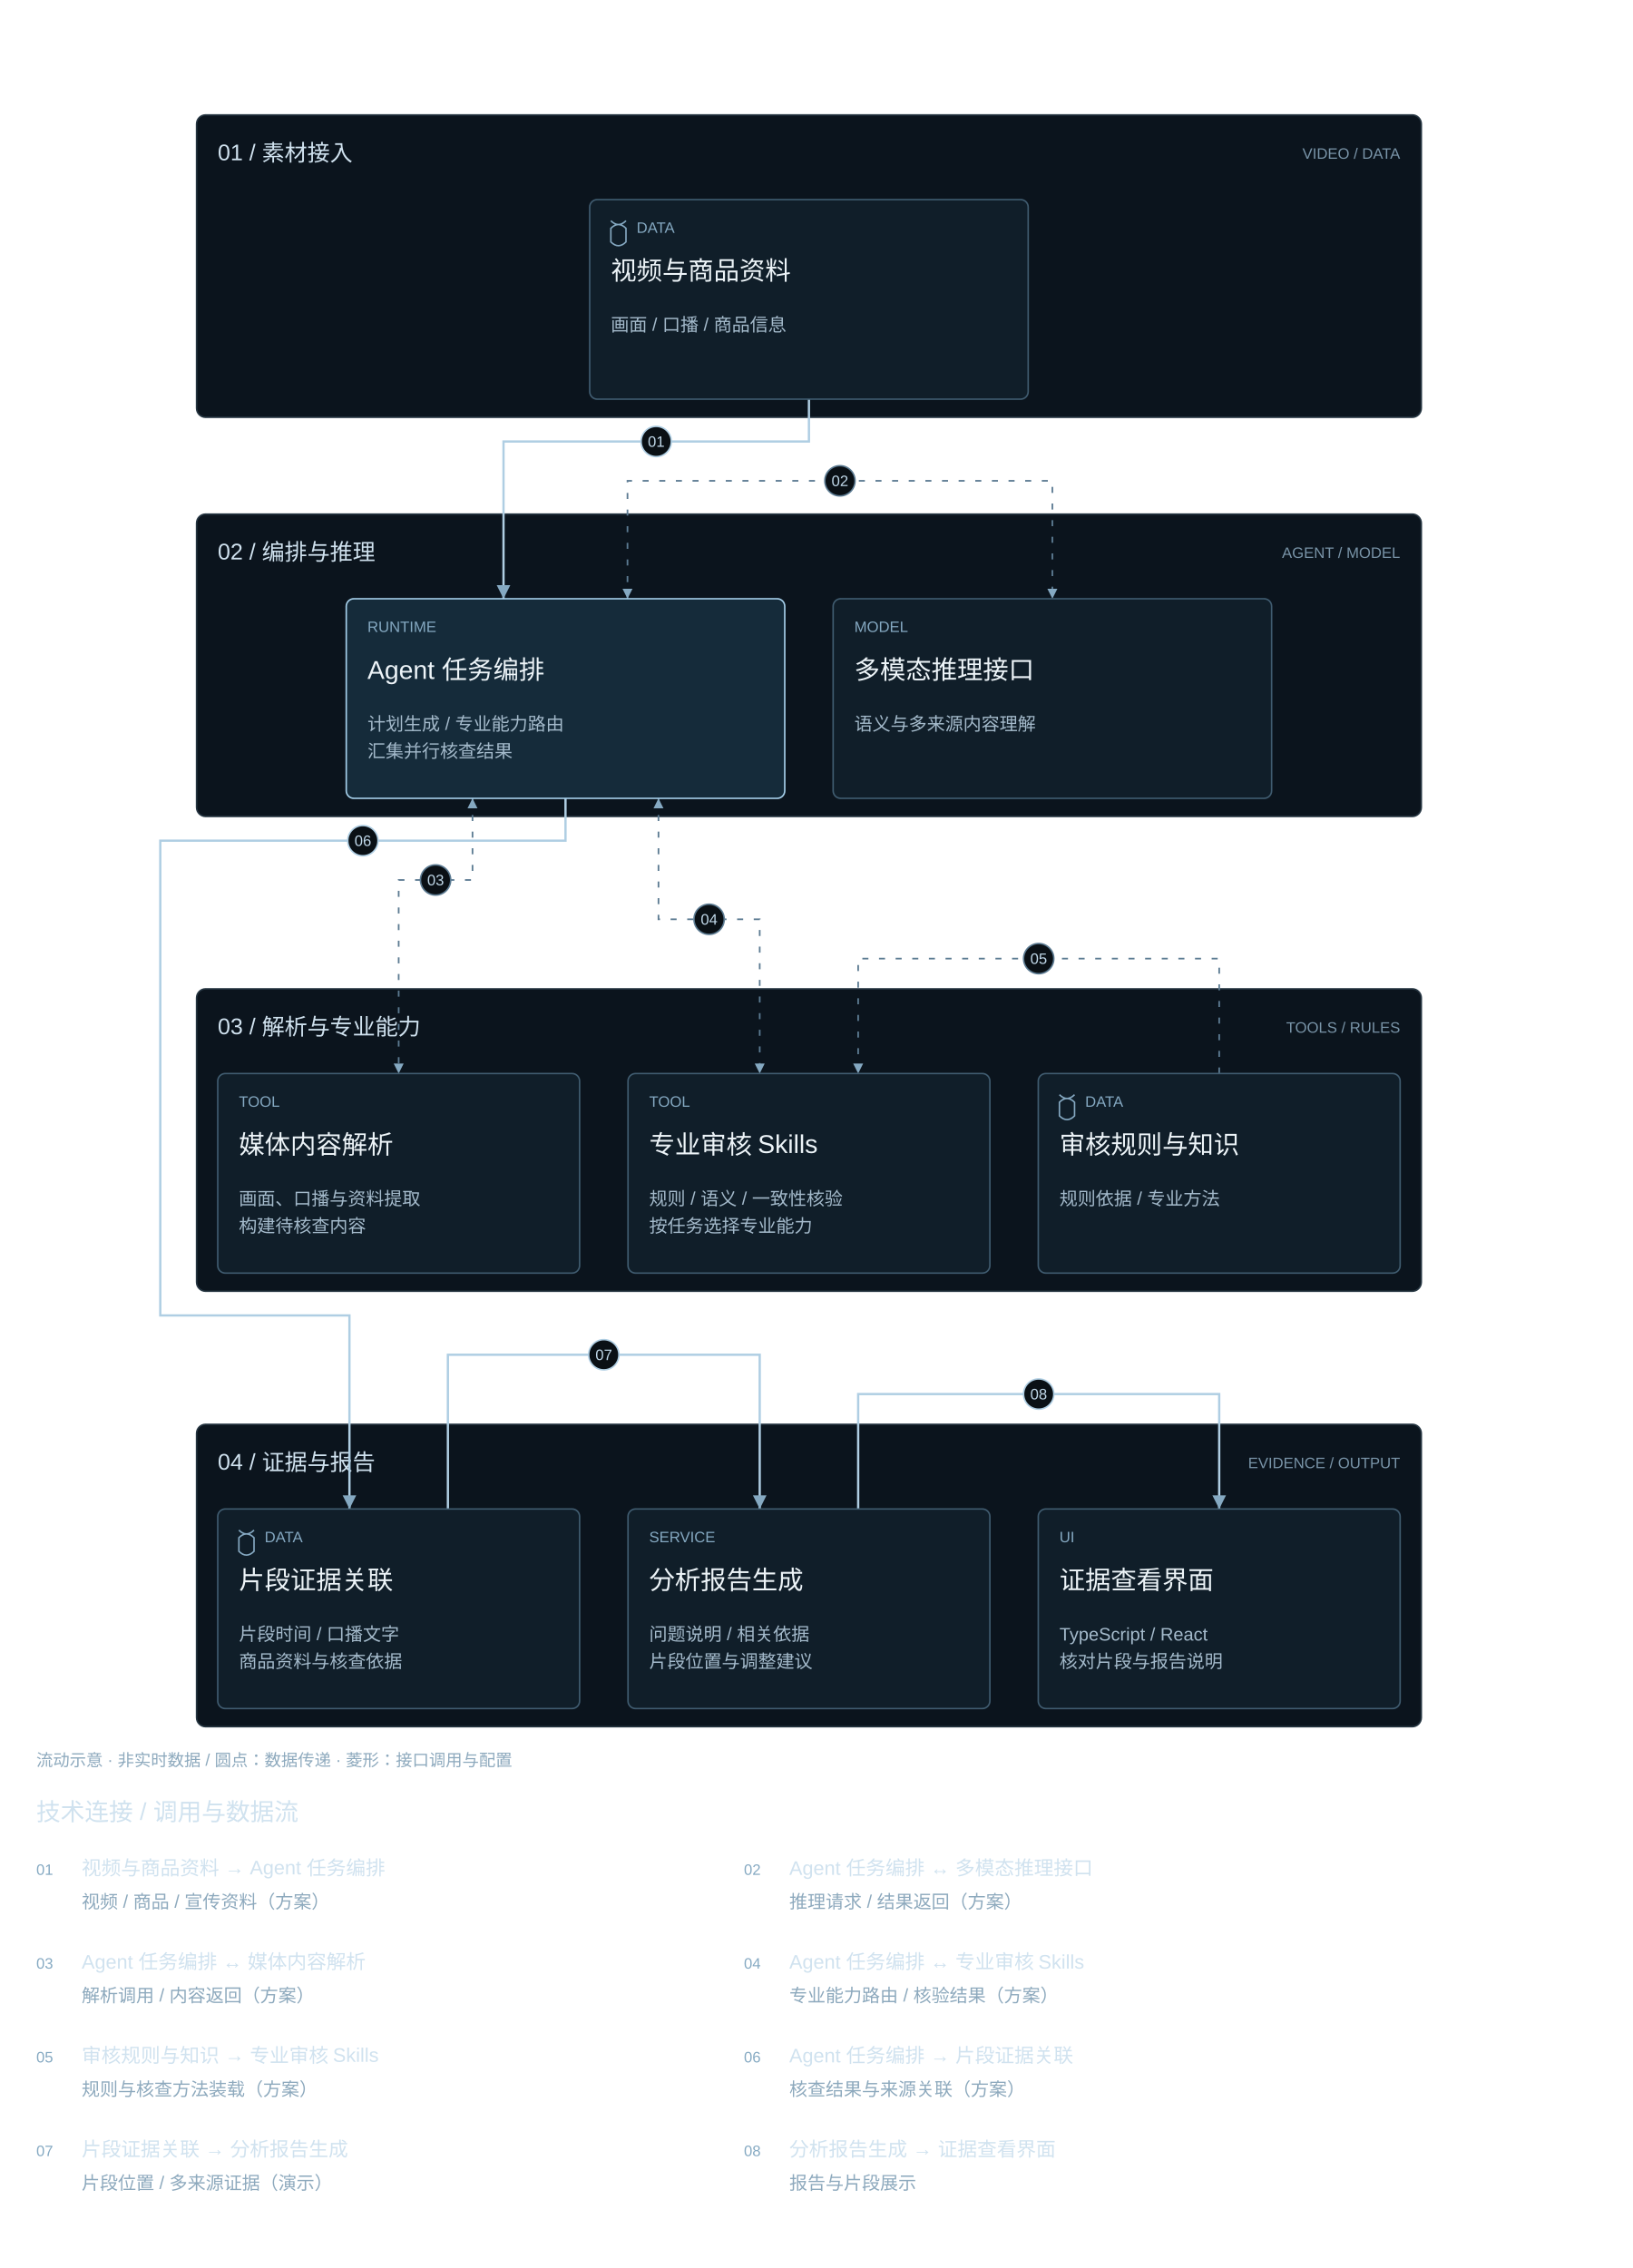
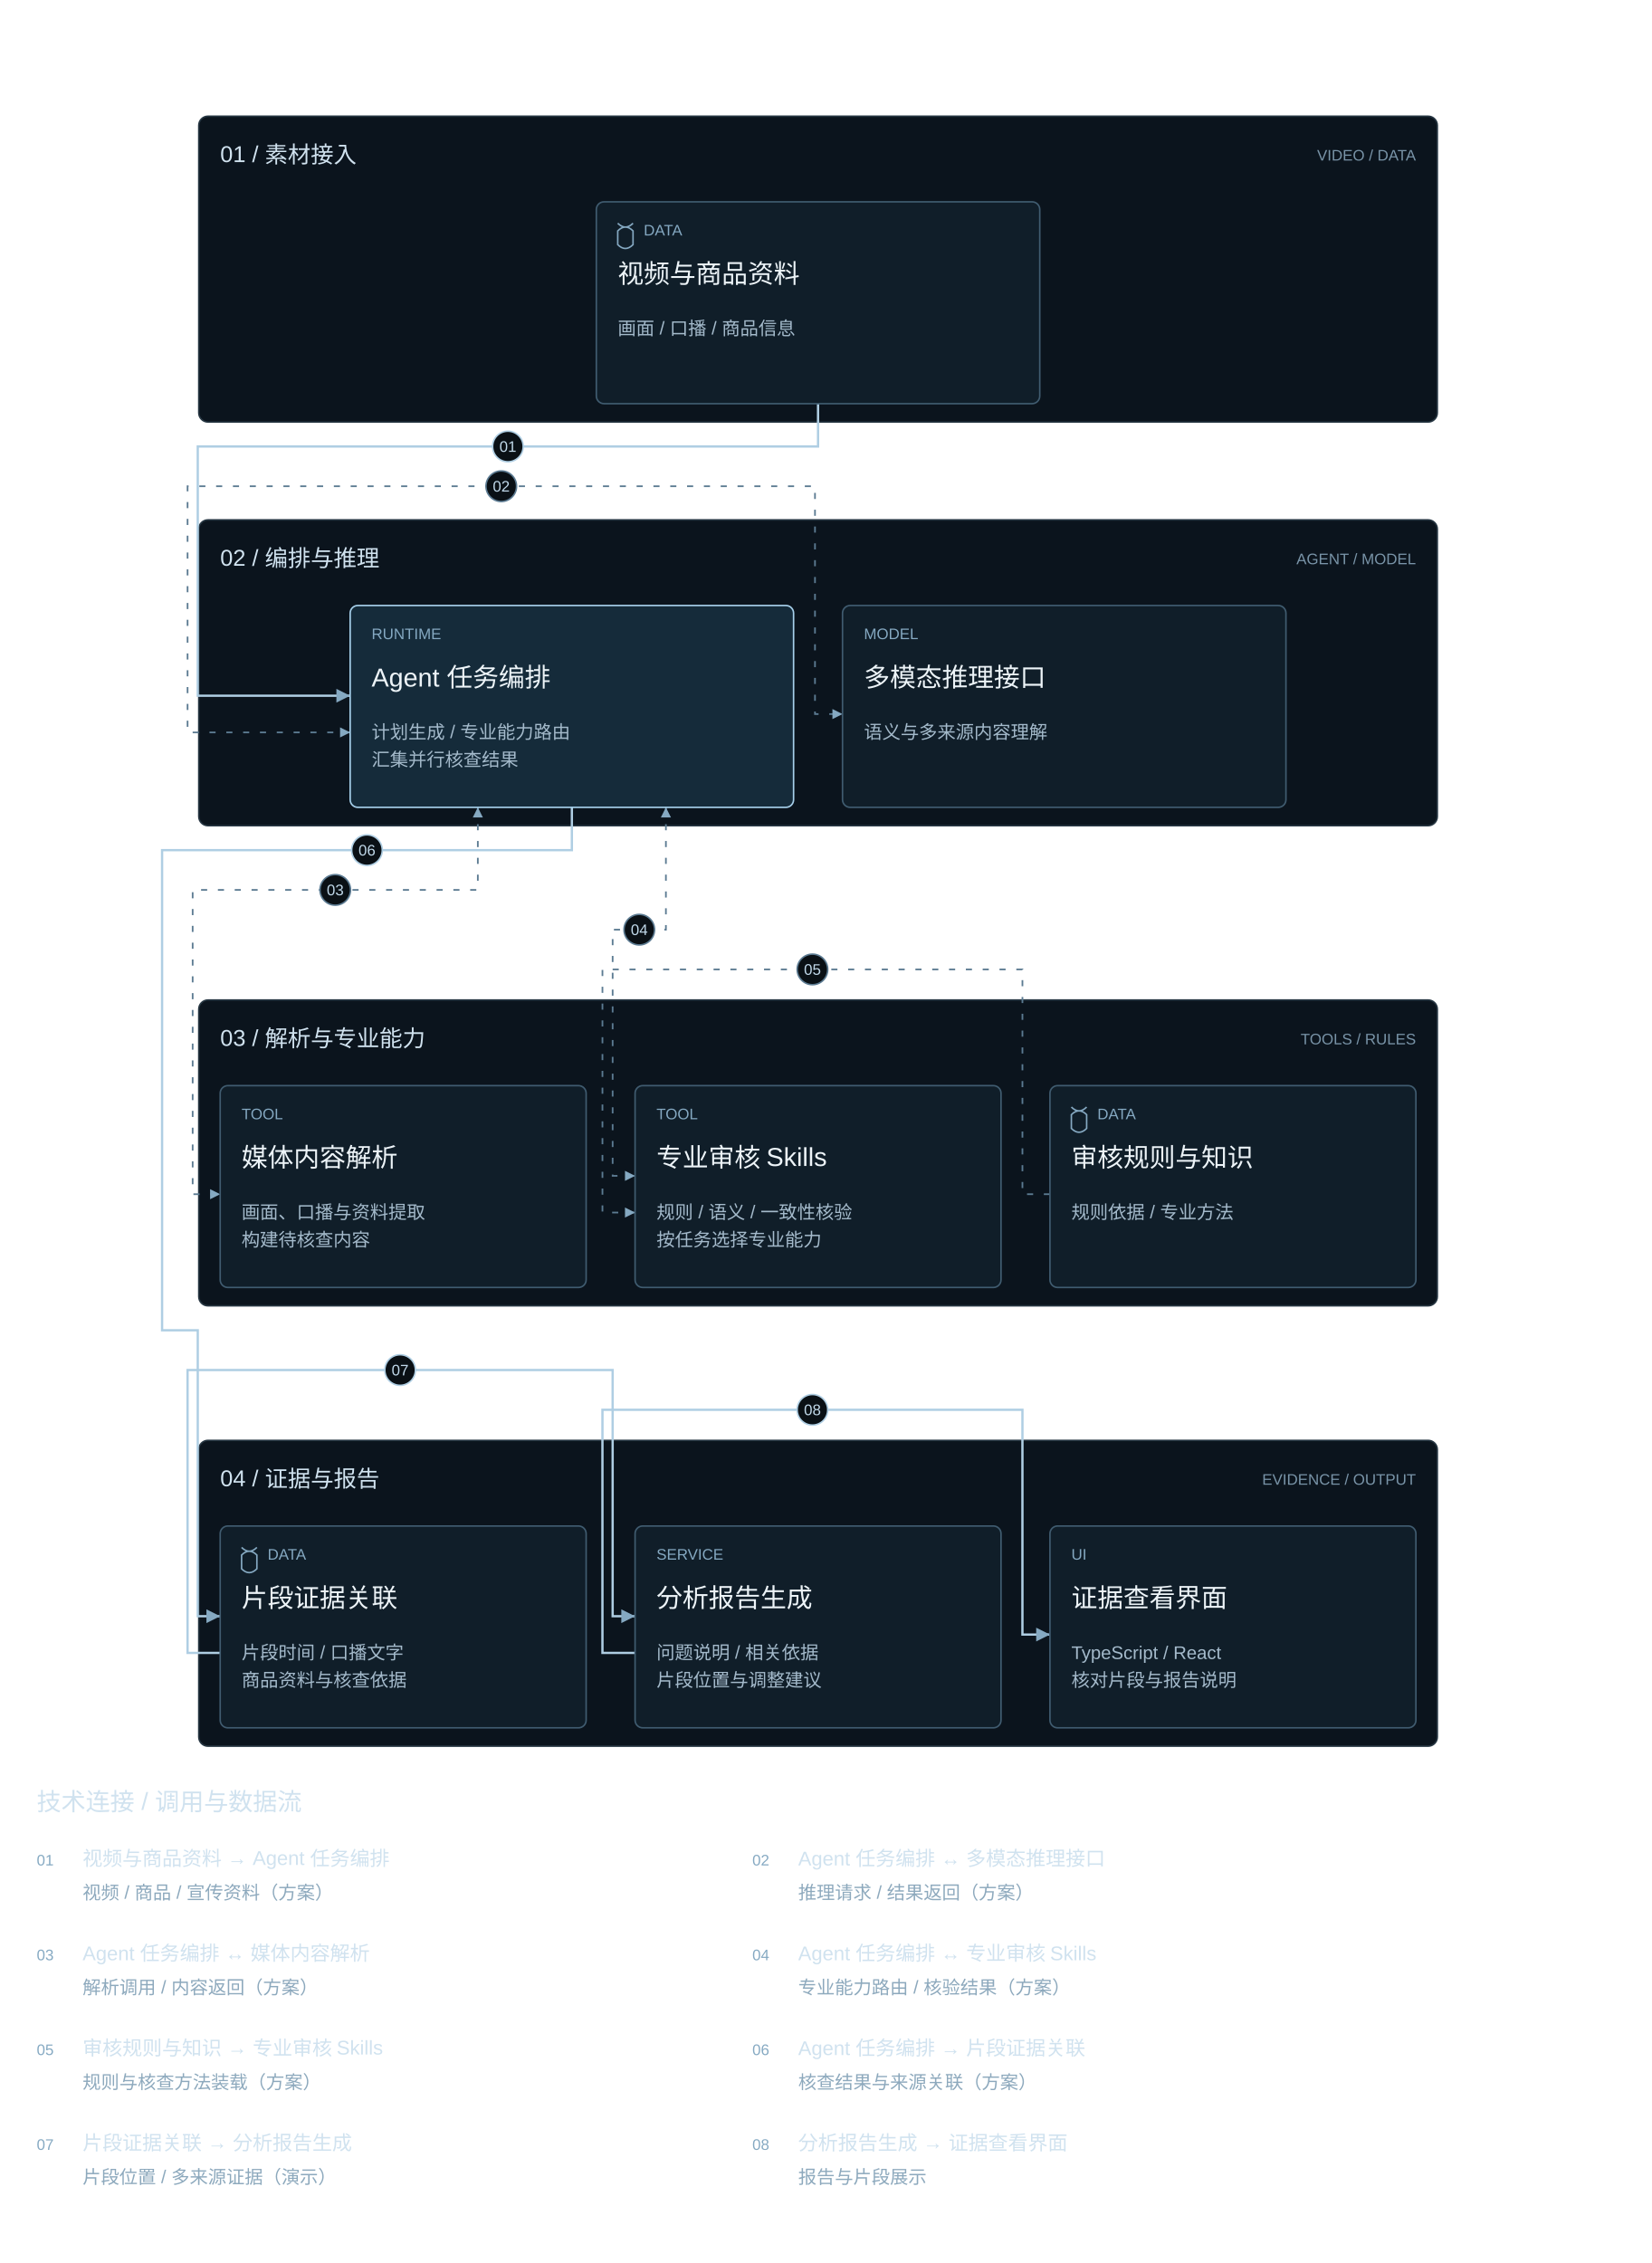
- <svg xmlns="http://www.w3.org/2000/svg" viewBox="0 0 1080 1500" role="img" aria-labelledby="title-video-compliance-review" aria-describedby="desc-video-compliance-review" style="font-family:Arial,'PingFang SC','Microsoft YaHei',sans-serif;background:#0a1015">
+ <svg xmlns="http://www.w3.org/2000/svg" width="1080" height="1480" viewBox="0 0 1080 1480" preserveAspectRatio="xMidYMin meet" role="img" aria-labelledby="title-video-compliance-review" aria-describedby="desc-video-compliance-review" style="font-family:Arial,'PingFang SC','Microsoft YaHei',sans-serif;background:#0a1015">
  <style>.architecture-packet{pointer-events:none}svg[data-motion="paused"] .architecture-packet{visibility:hidden}@media(prefers-reduced-motion:reduce){.architecture-packet{display:none}}</style>
  <defs>
    <marker id="arrow-video-compliance-review" viewBox="0 0 10 10" refX="10" refY="5" markerWidth="6" markerHeight="6" orient="auto-start-reverse">
      <path d="M0 0 L10 5 L0 10" fill="#85a9c2" />
    </marker>
  </defs>
  <g data-layer="input">
    <rect x="130" y="76" width="810" height="200" rx="6" fill="#0b141d" stroke="#253541" />
    <text x="144" y="106" fill="#d0e2ef" font-size="15" text-anchor="start">
      <tspan x="144" dy="0">01 / 素材接入</tspan>
    </text>
    <text x="926" y="105" fill="#7994a8" font-size="10" text-anchor="end">
      <tspan x="926" dy="0">VIDEO / DATA</tspan>
    </text>
  </g>
  <g data-layer="runtime">
    <rect x="130" y="340" width="810" height="200" rx="6" fill="#0b141d" stroke="#253541" />
    <text x="144" y="370" fill="#d0e2ef" font-size="15" text-anchor="start">
      <tspan x="144" dy="0">02 / 编排与推理</tspan>
    </text>
    <text x="926" y="369" fill="#7994a8" font-size="10" text-anchor="end">
      <tspan x="926" dy="0">AGENT / MODEL</tspan>
    </text>
  </g>
  <g data-layer="tools">
    <rect x="130" y="654" width="810" height="200" rx="6" fill="#0b141d" stroke="#253541" />
    <text x="144" y="684" fill="#d0e2ef" font-size="15" text-anchor="start">
      <tspan x="144" dy="0">03 / 解析与专业能力</tspan>
    </text>
    <text x="926" y="683" fill="#7994a8" font-size="10" text-anchor="end">
      <tspan x="926" dy="0">TOOLS / RULES</tspan>
    </text>
  </g>
  <g data-layer="output">
    <rect x="130" y="942" width="810" height="200" rx="6" fill="#0b141d" stroke="#253541" />
    <text x="144" y="972" fill="#d0e2ef" font-size="15" text-anchor="start">
      <tspan x="144" dy="0">04 / 证据与报告</tspan>
    </text>
    <text x="926" y="971" fill="#7994a8" font-size="10" text-anchor="end">
      <tspan x="926" dy="0">EVIDENCE / OUTPUT</tspan>
    </text>
  </g>
  <g data-edge="01" data-kind="flow">
-     <path class="architecture-route" d="M535 264 V292 H333 V396" fill="none" stroke="#afcee3" stroke-width="1.5" marker-end="url(#arrow-video-compliance-review)" />
-     <g class="architecture-packet packet-flow" data-direction="forward" data-distance="334" data-speed="100" aria-hidden="true" opacity="0">
+     <path class="architecture-route" d="M535 264 V292 H129.333 V455 H229" fill="none" stroke="#afcee3" stroke-width="1.5" marker-end="url(#arrow-video-compliance-review)" />
+     <g class="architecture-packet packet-flow" data-direction="forward" data-distance="696.3333333333333" data-speed="100" aria-hidden="true" opacity="0">
      <circle r="7" fill="#d3f1ff" opacity=".1" />
      <circle r="4.5" fill="#d3f1ff" opacity=".16" />
      <circle r="3" fill="#d3f1ff" />
-       <animateMotion path="M535 264 V292 H333 V396" keyPoints="0;1" keyTimes="0;1" calcMode="linear" dur="3.34s" begin="-0s" repeatCount="indefinite" />
-       <animate attributeName="opacity" values="0;1;1;0" keyTimes="0;.03;.97;1" calcMode="linear" dur="3.34s" begin="-0s" repeatCount="indefinite" />
-     </g>
-     <circle cx="434" cy="292" r="10" fill="#0a1015" stroke="#afcee3" />
-     <text x="434" y="295.5" fill="#c1d9ea" font-size="10" text-anchor="middle">
-       <tspan x="434" dy="0">01</tspan>
+       <animateMotion path="M535 264 V292 H129.333 V455 H229" keyPoints="0;1" keyTimes="0;1" calcMode="linear" dur="6.963s" begin="-0s" repeatCount="indefinite" />
+       <animate attributeName="opacity" values="0;1;1;0" keyTimes="0;.03;.97;1" calcMode="linear" dur="6.963s" begin="-0s" repeatCount="indefinite" />
+     </g>
+     <circle cx="332.167" cy="292" r="10" fill="#0a1015" stroke="#afcee3" />
+     <text x="332.167" y="295.5" fill="#c1d9ea" font-size="10" text-anchor="middle">
+       <tspan x="332.167" dy="0">01</tspan>
    </text>
  </g>
  <g data-edge="02" data-kind="call">
-     <path class="architecture-route" d="M415 396 V318 H696 V396" fill="none" stroke="#5c7b92" stroke-width="1.1" stroke-dasharray="4 7" marker-start="url(#arrow-video-compliance-review)" marker-end="url(#arrow-video-compliance-review)" />
-     <g class="architecture-packet packet-support" data-direction="forward" data-distance="437" data-speed="100" aria-hidden="true" opacity="0">
-       <circle r="7" fill="#efc896" opacity=".1" />
-       <circle r="4.5" fill="#efc896" opacity=".16" />
-       <path d="M0 -3.5 L3.5 0 L0 3.5 L-3.5 0 Z" fill="#efc896" />
-       <animateMotion path="M415 396 V318 H696 V396" keyPoints="0;1" keyTimes="0;1" calcMode="linear" dur="4.37s" begin="-1.669s" repeatCount="indefinite" />
-       <animate attributeName="opacity" values="0;.72;.72;0" keyTimes="0;.03;.97;1" calcMode="linear" dur="4.37s" begin="-1.669s" repeatCount="indefinite" />
-     </g>
-     <g class="architecture-packet packet-support" data-direction="reverse" data-distance="437" data-speed="100" aria-hidden="true" opacity="0">
-       <circle r="7" fill="#efc896" opacity=".1" />
-       <circle r="4.5" fill="#efc896" opacity=".16" />
-       <path d="M0 -3.5 L3.5 0 L0 3.5 L-3.5 0 Z" fill="#efc896" />
-       <animateMotion path="M415 396 V318 H696 V396" keyPoints="1;0" keyTimes="0;1" calcMode="linear" dur="4.37s" begin="-3.854s" repeatCount="indefinite" />
-       <animate attributeName="opacity" values="0;.72;.72;0" keyTimes="0;.03;.97;1" calcMode="linear" dur="4.37s" begin="-3.854s" repeatCount="indefinite" />
-     </g>
-     <circle cx="555.5" cy="318" r="10" fill="#0a1015" stroke="#5c7b92" />
-     <text x="555.5" y="321.5" fill="#c1d9ea" font-size="10" text-anchor="middle">
-       <tspan x="555.5" dy="0">02</tspan>
+     <path class="architecture-route" d="M229 479 H122.667 V318 H533 V467 H551" fill="none" stroke="#5c7b92" stroke-width="1.1" stroke-dasharray="4 7" marker-start="url(#arrow-video-compliance-review)" marker-end="url(#arrow-video-compliance-review)" />
+     <g class="architecture-packet packet-support" data-direction="forward" data-distance="844.6666666666666" data-speed="100" aria-hidden="true" opacity="0">
+       <circle r="7" fill="#efc896" opacity=".1" />
+       <circle r="4.5" fill="#efc896" opacity=".16" />
+       <path d="M0 -3.5 L3.5 0 L0 3.5 L-3.5 0 Z" fill="#efc896" />
+       <animateMotion path="M229 479 H122.667 V318 H533 V467 H551" keyPoints="0;1" keyTimes="0;1" calcMode="linear" dur="8.447s" begin="-3.226s" repeatCount="indefinite" />
+       <animate attributeName="opacity" values="0;.72;.72;0" keyTimes="0;.03;.97;1" calcMode="linear" dur="8.447s" begin="-3.226s" repeatCount="indefinite" />
+     </g>
+     <g class="architecture-packet packet-support" data-direction="reverse" data-distance="844.6666666666666" data-speed="100" aria-hidden="true" opacity="0">
+       <circle r="7" fill="#efc896" opacity=".1" />
+       <circle r="4.5" fill="#efc896" opacity=".16" />
+       <path d="M0 -3.5 L3.5 0 L0 3.5 L-3.5 0 Z" fill="#efc896" />
+       <animateMotion path="M229 479 H122.667 V318 H533 V467 H551" keyPoints="1;0" keyTimes="0;1" calcMode="linear" dur="8.447s" begin="-7.45s" repeatCount="indefinite" />
+       <animate attributeName="opacity" values="0;.72;.72;0" keyTimes="0;.03;.97;1" calcMode="linear" dur="8.447s" begin="-7.45s" repeatCount="indefinite" />
+     </g>
+     <circle cx="327.833" cy="318" r="10" fill="#0a1015" stroke="#5c7b92" />
+     <text x="327.833" y="321.5" fill="#c1d9ea" font-size="10" text-anchor="middle">
+       <tspan x="327.833" dy="0">02</tspan>
    </text>
  </g>
  <g data-edge="03" data-kind="call">
-     <path class="architecture-route" d="M312.5 528 V582 H263.667 V710" fill="none" stroke="#5c7b92" stroke-width="1.1" stroke-dasharray="4 7" marker-start="url(#arrow-video-compliance-review)" marker-end="url(#arrow-video-compliance-review)" />
-     <g class="architecture-packet packet-support" data-direction="forward" data-distance="230.83333333333331" data-speed="100" aria-hidden="true" opacity="0">
-       <circle r="7" fill="#efc896" opacity=".1" />
-       <circle r="4.5" fill="#efc896" opacity=".16" />
-       <path d="M0 -3.5 L3.5 0 L0 3.5 L-3.5 0 Z" fill="#efc896" />
-       <animateMotion path="M312.5 528 V582 H263.667 V710" keyPoints="0;1" keyTimes="0;1" calcMode="linear" dur="2.308s" begin="-1.763s" repeatCount="indefinite" />
-       <animate attributeName="opacity" values="0;.72;.72;0" keyTimes="0;.03;.97;1" calcMode="linear" dur="2.308s" begin="-1.763s" repeatCount="indefinite" />
-     </g>
-     <g class="architecture-packet packet-support" data-direction="reverse" data-distance="230.83333333333331" data-speed="100" aria-hidden="true" opacity="0">
-       <circle r="7" fill="#efc896" opacity=".1" />
-       <circle r="4.5" fill="#efc896" opacity=".16" />
-       <path d="M0 -3.5 L3.5 0 L0 3.5 L-3.5 0 Z" fill="#efc896" />
-       <animateMotion path="M312.5 528 V582 H263.667 V710" keyPoints="1;0" keyTimes="0;1" calcMode="linear" dur="2.308s" begin="-0.609s" repeatCount="indefinite" />
-       <animate attributeName="opacity" values="0;.72;.72;0" keyTimes="0;.03;.97;1" calcMode="linear" dur="2.308s" begin="-0.609s" repeatCount="indefinite" />
-     </g>
-     <circle cx="288.083" cy="582" r="10" fill="#0a1015" stroke="#5c7b92" />
-     <text x="288.083" y="585.5" fill="#c1d9ea" font-size="10" text-anchor="middle">
-       <tspan x="288.083" dy="0">03</tspan>
+     <path class="architecture-route" d="M312.5 528 V582 H126 V781 H144" fill="none" stroke="#5c7b92" stroke-width="1.1" stroke-dasharray="4 7" marker-start="url(#arrow-video-compliance-review)" marker-end="url(#arrow-video-compliance-review)" />
+     <g class="architecture-packet packet-support" data-direction="forward" data-distance="457.5" data-speed="100" aria-hidden="true" opacity="0">
+       <circle r="7" fill="#efc896" opacity=".1" />
+       <circle r="4.5" fill="#efc896" opacity=".16" />
+       <path d="M0 -3.5 L3.5 0 L0 3.5 L-3.5 0 Z" fill="#efc896" />
+       <animateMotion path="M312.5 528 V582 H126 V781 H144" keyPoints="0;1" keyTimes="0;1" calcMode="linear" dur="4.575s" begin="-3.495s" repeatCount="indefinite" />
+       <animate attributeName="opacity" values="0;.72;.72;0" keyTimes="0;.03;.97;1" calcMode="linear" dur="4.575s" begin="-3.495s" repeatCount="indefinite" />
+     </g>
+     <g class="architecture-packet packet-support" data-direction="reverse" data-distance="457.5" data-speed="100" aria-hidden="true" opacity="0">
+       <circle r="7" fill="#efc896" opacity=".1" />
+       <circle r="4.5" fill="#efc896" opacity=".16" />
+       <path d="M0 -3.5 L3.5 0 L0 3.5 L-3.5 0 Z" fill="#efc896" />
+       <animateMotion path="M312.5 528 V582 H126 V781 H144" keyPoints="1;0" keyTimes="0;1" calcMode="linear" dur="4.575s" begin="-1.207s" repeatCount="indefinite" />
+       <animate attributeName="opacity" values="0;.72;.72;0" keyTimes="0;.03;.97;1" calcMode="linear" dur="4.575s" begin="-1.207s" repeatCount="indefinite" />
+     </g>
+     <circle cx="219.25" cy="582" r="10" fill="#0a1015" stroke="#5c7b92" />
+     <text x="219.25" y="585.5" fill="#c1d9ea" font-size="10" text-anchor="middle">
+       <tspan x="219.25" dy="0">03</tspan>
    </text>
  </g>
  <g data-edge="04" data-kind="call">
-     <path class="architecture-route" d="M435.5 528 V608 H502.444 V710" fill="none" stroke="#5c7b92" stroke-width="1.1" stroke-dasharray="4 7" marker-start="url(#arrow-video-compliance-review)" marker-end="url(#arrow-video-compliance-review)" />
-     <g class="architecture-packet packet-support" data-direction="forward" data-distance="248.94444444444446" data-speed="100" aria-hidden="true" opacity="0">
-       <circle r="7" fill="#efc896" opacity=".1" />
-       <circle r="4.5" fill="#efc896" opacity=".16" />
-       <path d="M0 -3.5 L3.5 0 L0 3.5 L-3.5 0 Z" fill="#efc896" />
-       <animateMotion path="M435.5 528 V608 H502.444 V710" keyPoints="0;1" keyTimes="0;1" calcMode="linear" dur="2.489s" begin="-0.363s" repeatCount="indefinite" />
-       <animate attributeName="opacity" values="0;.72;.72;0" keyTimes="0;.03;.97;1" calcMode="linear" dur="2.489s" begin="-0.363s" repeatCount="indefinite" />
-     </g>
-     <g class="architecture-packet packet-support" data-direction="reverse" data-distance="248.94444444444446" data-speed="100" aria-hidden="true" opacity="0">
-       <circle r="7" fill="#efc896" opacity=".1" />
-       <circle r="4.5" fill="#efc896" opacity=".16" />
-       <path d="M0 -3.5 L3.5 0 L0 3.5 L-3.5 0 Z" fill="#efc896" />
-       <animateMotion path="M435.5 528 V608 H502.444 V710" keyPoints="1;0" keyTimes="0;1" calcMode="linear" dur="2.489s" begin="-1.608s" repeatCount="indefinite" />
-       <animate attributeName="opacity" values="0;.72;.72;0" keyTimes="0;.03;.97;1" calcMode="linear" dur="2.489s" begin="-1.608s" repeatCount="indefinite" />
-     </g>
-     <circle cx="468.972" cy="608" r="10" fill="#0a1015" stroke="#5c7b92" />
-     <text x="468.972" y="611.5" fill="#c1d9ea" font-size="10" text-anchor="middle">
-       <tspan x="468.972" dy="0">04</tspan>
+     <path class="architecture-route" d="M435.5 528 V608 H400.667 V769 H415.333" fill="none" stroke="#5c7b92" stroke-width="1.1" stroke-dasharray="4 7" marker-start="url(#arrow-video-compliance-review)" marker-end="url(#arrow-video-compliance-review)" />
+     <g class="architecture-packet packet-support" data-direction="forward" data-distance="290.5" data-speed="100" aria-hidden="true" opacity="0">
+       <circle r="7" fill="#efc896" opacity=".1" />
+       <circle r="4.5" fill="#efc896" opacity=".16" />
+       <path d="M0 -3.5 L3.5 0 L0 3.5 L-3.5 0 Z" fill="#efc896" />
+       <animateMotion path="M435.5 528 V608 H400.667 V769 H415.333" keyPoints="0;1" keyTimes="0;1" calcMode="linear" dur="2.905s" begin="-0.424s" repeatCount="indefinite" />
+       <animate attributeName="opacity" values="0;.72;.72;0" keyTimes="0;.03;.97;1" calcMode="linear" dur="2.905s" begin="-0.424s" repeatCount="indefinite" />
+     </g>
+     <g class="architecture-packet packet-support" data-direction="reverse" data-distance="290.5" data-speed="100" aria-hidden="true" opacity="0">
+       <circle r="7" fill="#efc896" opacity=".1" />
+       <circle r="4.5" fill="#efc896" opacity=".16" />
+       <path d="M0 -3.5 L3.5 0 L0 3.5 L-3.5 0 Z" fill="#efc896" />
+       <animateMotion path="M435.5 528 V608 H400.667 V769 H415.333" keyPoints="1;0" keyTimes="0;1" calcMode="linear" dur="2.905s" begin="-1.876s" repeatCount="indefinite" />
+       <animate attributeName="opacity" values="0;.72;.72;0" keyTimes="0;.03;.97;1" calcMode="linear" dur="2.905s" begin="-1.876s" repeatCount="indefinite" />
+     </g>
+     <circle cx="418.083" cy="608" r="10" fill="#0a1015" stroke="#5c7b92" />
+     <text x="418.083" y="611.5" fill="#c1d9ea" font-size="10" text-anchor="middle">
+       <tspan x="418.083" dy="0">04</tspan>
    </text>
  </g>
  <g data-edge="05" data-kind="config">
-     <path class="architecture-route" d="M806.333 710 V634 H567.556 V710" fill="none" stroke="#5c7b92" stroke-width="1.1" stroke-dasharray="4 7" marker-end="url(#arrow-video-compliance-review)" />
-     <g class="architecture-packet packet-support" data-direction="forward" data-distance="390.7777777777777" data-speed="100" aria-hidden="true" opacity="0">
-       <circle r="7" fill="#efc896" opacity=".1" />
-       <circle r="4.5" fill="#efc896" opacity=".16" />
-       <path d="M0 -3.5 L3.5 0 L0 3.5 L-3.5 0 Z" fill="#efc896" />
-       <animateMotion path="M806.333 710 V634 H567.556 V710" keyPoints="0;1" keyTimes="0;1" calcMode="linear" dur="3.908s" begin="-2.063s" repeatCount="indefinite" />
-       <animate attributeName="opacity" values="0;.72;.72;0" keyTimes="0;.03;.97;1" calcMode="linear" dur="3.908s" begin="-2.063s" repeatCount="indefinite" />
-     </g>
-     <circle cx="686.944" cy="634" r="10" fill="#0a1015" stroke="#5c7b92" />
-     <text x="686.944" y="637.5" fill="#c1d9ea" font-size="10" text-anchor="middle">
-       <tspan x="686.944" dy="0">05</tspan>
+     <path class="architecture-route" d="M686.667 781 H668.667 V634 H394 V793 H415.333" fill="none" stroke="#5c7b92" stroke-width="1.1" stroke-dasharray="4 7" marker-end="url(#arrow-video-compliance-review)" />
+     <g class="architecture-packet packet-support" data-direction="forward" data-distance="620" data-speed="100" aria-hidden="true" opacity="0">
+       <circle r="7" fill="#efc896" opacity=".1" />
+       <circle r="4.5" fill="#efc896" opacity=".16" />
+       <path d="M0 -3.5 L3.5 0 L0 3.5 L-3.5 0 Z" fill="#efc896" />
+       <animateMotion path="M686.667 781 H668.667 V634 H394 V793 H415.333" keyPoints="0;1" keyTimes="0;1" calcMode="linear" dur="6.2s" begin="-3.273s" repeatCount="indefinite" />
+       <animate attributeName="opacity" values="0;.72;.72;0" keyTimes="0;.03;.97;1" calcMode="linear" dur="6.2s" begin="-3.273s" repeatCount="indefinite" />
+     </g>
+     <circle cx="531.333" cy="634" r="10" fill="#0a1015" stroke="#5c7b92" />
+     <text x="531.333" y="637.5" fill="#c1d9ea" font-size="10" text-anchor="middle">
+       <tspan x="531.333" dy="0">05</tspan>
    </text>
  </g>
  <g data-edge="06" data-kind="flow">
-     <path class="architecture-route" d="M374 528 V556 H106 V870 H231.111 V998" fill="none" stroke="#afcee3" stroke-width="1.5" marker-end="url(#arrow-video-compliance-review)" />
-     <g class="architecture-packet packet-flow" data-direction="forward" data-distance="863.1111111111111" data-speed="100" aria-hidden="true" opacity="0">
+     <path class="architecture-route" d="M374 528 V556 H106 V870 H129.333 V1057 H144" fill="none" stroke="#afcee3" stroke-width="1.5" marker-end="url(#arrow-video-compliance-review)" />
+     <g class="architecture-packet packet-flow" data-direction="forward" data-distance="835" data-speed="100" aria-hidden="true" opacity="0">
      <circle r="7" fill="#d3f1ff" opacity=".1" />
      <circle r="4.5" fill="#d3f1ff" opacity=".16" />
      <circle r="3" fill="#d3f1ff" />
-       <animateMotion path="M374 528 V556 H106 V870 H231.111 V998" keyPoints="0;1" keyTimes="0;1" calcMode="linear" dur="8.631s" begin="-7.853s" repeatCount="indefinite" />
-       <animate attributeName="opacity" values="0;1;1;0" keyTimes="0;.03;.97;1" calcMode="linear" dur="8.631s" begin="-7.853s" repeatCount="indefinite" />
+       <animateMotion path="M374 528 V556 H106 V870 H129.333 V1057 H144" keyPoints="0;1" keyTimes="0;1" calcMode="linear" dur="8.35s" begin="-7.597s" repeatCount="indefinite" />
+       <animate attributeName="opacity" values="0;1;1;0" keyTimes="0;.03;.97;1" calcMode="linear" dur="8.35s" begin="-7.597s" repeatCount="indefinite" />
    </g>
    <circle cx="240" cy="556" r="10" fill="#0a1015" stroke="#afcee3" />
    <text x="240" y="559.5" fill="#c1d9ea" font-size="10" text-anchor="middle">
      <tspan x="240" dy="0">06</tspan>
    </text>
  </g>
  <g data-edge="07" data-kind="flow">
-     <path class="architecture-route" d="M296.222 998 V896 H502.444 V998" fill="none" stroke="#afcee3" stroke-width="1.5" marker-end="url(#arrow-video-compliance-review)" />
-     <g class="architecture-packet packet-flow" data-direction="forward" data-distance="410.22222222222223" data-speed="100" aria-hidden="true" opacity="0">
+     <path class="architecture-route" d="M144 1081 H122.667 V896 H400.667 V1057 H415.333" fill="none" stroke="#afcee3" stroke-width="1.5" marker-end="url(#arrow-video-compliance-review)" />
+     <g class="architecture-packet packet-flow" data-direction="forward" data-distance="660" data-speed="100" aria-hidden="true" opacity="0">
      <circle r="7" fill="#d3f1ff" opacity=".1" />
      <circle r="4.5" fill="#d3f1ff" opacity=".16" />
      <circle r="3" fill="#d3f1ff" />
-       <animateMotion path="M296.222 998 V896 H502.444 V998" keyPoints="0;1" keyTimes="0;1" calcMode="linear" dur="4.102s" begin="-1.197s" repeatCount="indefinite" />
-       <animate attributeName="opacity" values="0;1;1;0" keyTimes="0;.03;.97;1" calcMode="linear" dur="4.102s" begin="-1.197s" repeatCount="indefinite" />
-     </g>
-     <circle cx="399.333" cy="896" r="10" fill="#0a1015" stroke="#afcee3" />
-     <text x="399.333" y="899.5" fill="#c1d9ea" font-size="10" text-anchor="middle">
-       <tspan x="399.333" dy="0">07</tspan>
+       <animateMotion path="M144 1081 H122.667 V896 H400.667 V1057 H415.333" keyPoints="0;1" keyTimes="0;1" calcMode="linear" dur="6.6s" begin="-1.926s" repeatCount="indefinite" />
+       <animate attributeName="opacity" values="0;1;1;0" keyTimes="0;.03;.97;1" calcMode="linear" dur="6.6s" begin="-1.926s" repeatCount="indefinite" />
+     </g>
+     <circle cx="261.667" cy="896" r="10" fill="#0a1015" stroke="#afcee3" />
+     <text x="261.667" y="899.5" fill="#c1d9ea" font-size="10" text-anchor="middle">
+       <tspan x="261.667" dy="0">07</tspan>
    </text>
  </g>
  <g data-edge="08" data-kind="flow">
-     <path class="architecture-route" d="M567.556 998 V922 H806.333 V998" fill="none" stroke="#afcee3" stroke-width="1.5" marker-end="url(#arrow-video-compliance-review)" />
-     <g class="architecture-packet packet-flow" data-direction="forward" data-distance="390.7777777777777" data-speed="100" aria-hidden="true" opacity="0">
+     <path class="architecture-route" d="M415.333 1081 H394 V922 H668.667 V1069 H686.667" fill="none" stroke="#afcee3" stroke-width="1.5" marker-end="url(#arrow-video-compliance-review)" />
+     <g class="architecture-packet packet-flow" data-direction="forward" data-distance="620" data-speed="100" aria-hidden="true" opacity="0">
      <circle r="7" fill="#d3f1ff" opacity=".1" />
      <circle r="4.5" fill="#d3f1ff" opacity=".16" />
      <circle r="3" fill="#d3f1ff" />
-       <animateMotion path="M567.556 998 V922 H806.333 V998" keyPoints="0;1" keyTimes="0;1" calcMode="linear" dur="3.908s" begin="-2.633s" repeatCount="indefinite" />
-       <animate attributeName="opacity" values="0;1;1;0" keyTimes="0;.03;.97;1" calcMode="linear" dur="3.908s" begin="-2.633s" repeatCount="indefinite" />
-     </g>
-     <circle cx="686.944" cy="922" r="10" fill="#0a1015" stroke="#afcee3" />
-     <text x="686.944" y="925.5" fill="#c1d9ea" font-size="10" text-anchor="middle">
-       <tspan x="686.944" dy="0">08</tspan>
+       <animateMotion path="M415.333 1081 H394 V922 H668.667 V1069 H686.667" keyPoints="0;1" keyTimes="0;1" calcMode="linear" dur="6.2s" begin="-4.177s" repeatCount="indefinite" />
+       <animate attributeName="opacity" values="0;1;1;0" keyTimes="0;.03;.97;1" calcMode="linear" dur="6.2s" begin="-4.177s" repeatCount="indefinite" />
+     </g>
+     <circle cx="531.333" cy="922" r="10" fill="#0a1015" stroke="#afcee3" />
+     <text x="531.333" y="925.5" fill="#c1d9ea" font-size="10" text-anchor="middle">
+       <tspan x="531.333" dy="0">08</tspan>
    </text>
  </g>
  <g data-node="video">
    <rect x="390" y="132" width="290" height="132" rx="5" fill="#101e29" stroke="#405c70" />
    <path d="M404 151 q5 -5 10 0 v9 q-5 5 -10 0 z m0 -5 q5 5 10 0" fill="none" stroke="#85a9c2" />
    <text x="421" y="154" fill="#85a9c2" font-size="10" text-anchor="start">
      <tspan x="421" dy="0">DATA</tspan>
    </text>
    <text x="404" y="185" fill="#edf4f8" font-size="17" text-anchor="start">
      <tspan x="404" dy="0">视频与商品资料</tspan>
    </text>
    <text x="404" y="219" fill="#a4bacb" font-size="12" text-anchor="start">
      <tspan x="404" dy="0">画面 / 口播 / 商品信息</tspan>
    </text>
  </g>
  <g data-node="orchestrator">
    <rect x="229" y="396" width="290" height="132" rx="5" fill="#152b3a" stroke="#a6d0eb" />
    <text x="243" y="418" fill="#85a9c2" font-size="10" text-anchor="start">
      <tspan x="243" dy="0">RUNTIME</tspan>
    </text>
    <text x="243" y="449" fill="#edf4f8" font-size="17" text-anchor="start">
      <tspan x="243" dy="0">Agent 任务编排</tspan>
    </text>
    <text x="243" y="483" fill="#a4bacb" font-size="12" text-anchor="start">
      <tspan x="243" dy="0">计划生成 / 专业能力路由</tspan>
      <tspan x="243" dy="18">汇集并行核查结果</tspan>
    </text>
  </g>
  <g data-node="model">
    <rect x="551" y="396" width="290" height="132" rx="5" fill="#101e29" stroke="#405c70" />
    <text x="565" y="418" fill="#85a9c2" font-size="10" text-anchor="start">
      <tspan x="565" dy="0">MODEL</tspan>
    </text>
    <text x="565" y="449" fill="#edf4f8" font-size="17" text-anchor="start">
      <tspan x="565" dy="0">多模态推理接口</tspan>
    </text>
    <text x="565" y="483" fill="#a4bacb" font-size="12" text-anchor="start">
      <tspan x="565" dy="0">语义与多来源内容理解</tspan>
    </text>
  </g>
  <g data-node="parse">
    <rect x="144" y="710" width="239.333" height="132" rx="5" fill="#101e29" stroke="#405c70" />
    <text x="158" y="732" fill="#85a9c2" font-size="10" text-anchor="start">
      <tspan x="158" dy="0">TOOL</tspan>
    </text>
    <text x="158" y="763" fill="#edf4f8" font-size="17" text-anchor="start">
      <tspan x="158" dy="0">媒体内容解析</tspan>
    </text>
    <text x="158" y="797" fill="#a4bacb" font-size="12" text-anchor="start">
      <tspan x="158" dy="0">画面、口播与资料提取</tspan>
      <tspan x="158" dy="18">构建待核查内容</tspan>
    </text>
  </g>
  <g data-node="skills">
    <rect x="415.333" y="710" width="239.333" height="132" rx="5" fill="#101e29" stroke="#405c70" />
    <text x="429.333" y="732" fill="#85a9c2" font-size="10" text-anchor="start">
      <tspan x="429.333" dy="0">TOOL</tspan>
    </text>
    <text x="429.333" y="763" fill="#edf4f8" font-size="17" text-anchor="start">
      <tspan x="429.333" dy="0">专业审核 Skills</tspan>
    </text>
    <text x="429.333" y="797" fill="#a4bacb" font-size="12" text-anchor="start">
      <tspan x="429.333" dy="0">规则 / 语义 / 一致性核验</tspan>
      <tspan x="429.333" dy="18">按任务选择专业能力</tspan>
    </text>
  </g>
  <g data-node="rules">
    <rect x="686.667" y="710" width="239.333" height="132" rx="5" fill="#101e29" stroke="#405c70" />
    <path d="M700.667 729 q5 -5 10 0 v9 q-5 5 -10 0 z m0 -5 q5 5 10 0" fill="none" stroke="#85a9c2" />
    <text x="717.667" y="732" fill="#85a9c2" font-size="10" text-anchor="start">
      <tspan x="717.667" dy="0">DATA</tspan>
    </text>
    <text x="700.667" y="763" fill="#edf4f8" font-size="17" text-anchor="start">
      <tspan x="700.667" dy="0">审核规则与知识</tspan>
    </text>
    <text x="700.667" y="797" fill="#a4bacb" font-size="12" text-anchor="start">
      <tspan x="700.667" dy="0">规则依据 / 专业方法</tspan>
    </text>
  </g>
  <g data-node="evidence">
    <rect x="144" y="998" width="239.333" height="132" rx="5" fill="#101e29" stroke="#405c70" />
    <path d="M158 1017 q5 -5 10 0 v9 q-5 5 -10 0 z m0 -5 q5 5 10 0" fill="none" stroke="#85a9c2" />
    <text x="175" y="1020" fill="#85a9c2" font-size="10" text-anchor="start">
      <tspan x="175" dy="0">DATA</tspan>
    </text>
    <text x="158" y="1051" fill="#edf4f8" font-size="17" text-anchor="start">
      <tspan x="158" dy="0">片段证据关联</tspan>
    </text>
    <text x="158" y="1085" fill="#a4bacb" font-size="12" text-anchor="start">
      <tspan x="158" dy="0">片段时间 / 口播文字</tspan>
      <tspan x="158" dy="18">商品资料与核查依据</tspan>
    </text>
  </g>
  <g data-node="report">
    <rect x="415.333" y="998" width="239.333" height="132" rx="5" fill="#101e29" stroke="#405c70" />
    <text x="429.333" y="1020" fill="#85a9c2" font-size="10" text-anchor="start">
      <tspan x="429.333" dy="0">SERVICE</tspan>
    </text>
    <text x="429.333" y="1051" fill="#edf4f8" font-size="17" text-anchor="start">
      <tspan x="429.333" dy="0">分析报告生成</tspan>
    </text>
    <text x="429.333" y="1085" fill="#a4bacb" font-size="12" text-anchor="start">
      <tspan x="429.333" dy="0">问题说明 / 相关依据</tspan>
      <tspan x="429.333" dy="18">片段位置与调整建议</tspan>
    </text>
  </g>
  <g data-node="review">
    <rect x="686.667" y="998" width="239.333" height="132" rx="5" fill="#101e29" stroke="#405c70" />
    <text x="700.667" y="1020" fill="#85a9c2" font-size="10" text-anchor="start">
      <tspan x="700.667" dy="0">UI</tspan>
    </text>
    <text x="700.667" y="1051" fill="#edf4f8" font-size="17" text-anchor="start">
      <tspan x="700.667" dy="0">证据查看界面</tspan>
    </text>
    <text x="700.667" y="1085" fill="#a4bacb" font-size="12" text-anchor="start">
      <tspan x="700.667" dy="0">TypeScript / React</tspan>
      <tspan x="700.667" dy="18">核对片段与报告说明</tspan>
    </text>
  </g>
-   <text x="24" y="1168" fill="#8da9bd" font-size="11" text-anchor="start">
-     <tspan x="24" dy="0">流动示意 · 非实时数据 / 圆点：数据传递 · 菱形：接口调用与配置</tspan>
-   </text>
-   <text x="24" y="1204" fill="#d0e2ef" font-size="16" text-anchor="start">
+   <text x="24" y="1184" fill="#d0e2ef" font-size="16" text-anchor="start">
    <tspan x="24" dy="0">技术连接 / 调用与数据流</tspan>
  </text>
-   <text x="24" y="1240" fill="#85a9c2" font-size="10" text-anchor="start">
+   <text x="24" y="1220" fill="#85a9c2" font-size="10" text-anchor="start">
    <tspan x="24" dy="0">01</tspan>
  </text>
-   <text x="54" y="1240" fill="#d0e2ef" font-size="13" text-anchor="start">
+   <text x="54" y="1220" fill="#d0e2ef" font-size="13" text-anchor="start">
    <tspan x="54" dy="0">视频与商品资料 → Agent 任务编排</tspan>
  </text>
-   <text x="54" y="1262" fill="#8da9bd" font-size="12" text-anchor="start">
+   <text x="54" y="1242" fill="#8da9bd" font-size="12" text-anchor="start">
    <tspan x="54" dy="0">视频 / 商品 / 宣传资料（方案）</tspan>
  </text>
-   <text x="492" y="1240" fill="#85a9c2" font-size="10" text-anchor="start">
+   <text x="492" y="1220" fill="#85a9c2" font-size="10" text-anchor="start">
    <tspan x="492" dy="0">02</tspan>
  </text>
-   <text x="522" y="1240" fill="#d0e2ef" font-size="13" text-anchor="start">
+   <text x="522" y="1220" fill="#d0e2ef" font-size="13" text-anchor="start">
    <tspan x="522" dy="0">Agent 任务编排 ↔ 多模态推理接口</tspan>
  </text>
-   <text x="522" y="1262" fill="#8da9bd" font-size="12" text-anchor="start">
+   <text x="522" y="1242" fill="#8da9bd" font-size="12" text-anchor="start">
    <tspan x="522" dy="0">推理请求 / 结果返回（方案）</tspan>
  </text>
-   <text x="24" y="1302" fill="#85a9c2" font-size="10" text-anchor="start">
+   <text x="24" y="1282" fill="#85a9c2" font-size="10" text-anchor="start">
    <tspan x="24" dy="0">03</tspan>
  </text>
-   <text x="54" y="1302" fill="#d0e2ef" font-size="13" text-anchor="start">
+   <text x="54" y="1282" fill="#d0e2ef" font-size="13" text-anchor="start">
    <tspan x="54" dy="0">Agent 任务编排 ↔ 媒体内容解析</tspan>
  </text>
-   <text x="54" y="1324" fill="#8da9bd" font-size="12" text-anchor="start">
+   <text x="54" y="1304" fill="#8da9bd" font-size="12" text-anchor="start">
    <tspan x="54" dy="0">解析调用 / 内容返回（方案）</tspan>
  </text>
-   <text x="492" y="1302" fill="#85a9c2" font-size="10" text-anchor="start">
+   <text x="492" y="1282" fill="#85a9c2" font-size="10" text-anchor="start">
    <tspan x="492" dy="0">04</tspan>
  </text>
-   <text x="522" y="1302" fill="#d0e2ef" font-size="13" text-anchor="start">
+   <text x="522" y="1282" fill="#d0e2ef" font-size="13" text-anchor="start">
    <tspan x="522" dy="0">Agent 任务编排 ↔ 专业审核 Skills</tspan>
  </text>
-   <text x="522" y="1324" fill="#8da9bd" font-size="12" text-anchor="start">
+   <text x="522" y="1304" fill="#8da9bd" font-size="12" text-anchor="start">
    <tspan x="522" dy="0">专业能力路由 / 核验结果（方案）</tspan>
  </text>
-   <text x="24" y="1364" fill="#85a9c2" font-size="10" text-anchor="start">
+   <text x="24" y="1344" fill="#85a9c2" font-size="10" text-anchor="start">
    <tspan x="24" dy="0">05</tspan>
  </text>
-   <text x="54" y="1364" fill="#d0e2ef" font-size="13" text-anchor="start">
+   <text x="54" y="1344" fill="#d0e2ef" font-size="13" text-anchor="start">
    <tspan x="54" dy="0">审核规则与知识 → 专业审核 Skills</tspan>
  </text>
-   <text x="54" y="1386" fill="#8da9bd" font-size="12" text-anchor="start">
+   <text x="54" y="1366" fill="#8da9bd" font-size="12" text-anchor="start">
    <tspan x="54" dy="0">规则与核查方法装载（方案）</tspan>
  </text>
-   <text x="492" y="1364" fill="#85a9c2" font-size="10" text-anchor="start">
+   <text x="492" y="1344" fill="#85a9c2" font-size="10" text-anchor="start">
    <tspan x="492" dy="0">06</tspan>
  </text>
-   <text x="522" y="1364" fill="#d0e2ef" font-size="13" text-anchor="start">
+   <text x="522" y="1344" fill="#d0e2ef" font-size="13" text-anchor="start">
    <tspan x="522" dy="0">Agent 任务编排 → 片段证据关联</tspan>
  </text>
-   <text x="522" y="1386" fill="#8da9bd" font-size="12" text-anchor="start">
+   <text x="522" y="1366" fill="#8da9bd" font-size="12" text-anchor="start">
    <tspan x="522" dy="0">核查结果与来源关联（方案）</tspan>
  </text>
-   <text x="24" y="1426" fill="#85a9c2" font-size="10" text-anchor="start">
+   <text x="24" y="1406" fill="#85a9c2" font-size="10" text-anchor="start">
    <tspan x="24" dy="0">07</tspan>
  </text>
-   <text x="54" y="1426" fill="#d0e2ef" font-size="13" text-anchor="start">
+   <text x="54" y="1406" fill="#d0e2ef" font-size="13" text-anchor="start">
    <tspan x="54" dy="0">片段证据关联 → 分析报告生成</tspan>
  </text>
-   <text x="54" y="1448" fill="#8da9bd" font-size="12" text-anchor="start">
+   <text x="54" y="1428" fill="#8da9bd" font-size="12" text-anchor="start">
    <tspan x="54" dy="0">片段位置 / 多来源证据（演示）</tspan>
  </text>
-   <text x="492" y="1426" fill="#85a9c2" font-size="10" text-anchor="start">
+   <text x="492" y="1406" fill="#85a9c2" font-size="10" text-anchor="start">
    <tspan x="492" dy="0">08</tspan>
  </text>
-   <text x="522" y="1426" fill="#d0e2ef" font-size="13" text-anchor="start">
+   <text x="522" y="1406" fill="#d0e2ef" font-size="13" text-anchor="start">
    <tspan x="522" dy="0">分析报告生成 → 证据查看界面</tspan>
  </text>
-   <text x="522" y="1448" fill="#8da9bd" font-size="12" text-anchor="start">
+   <text x="522" y="1428" fill="#8da9bd" font-size="12" text-anchor="start">
    <tspan x="522" dy="0">报告与片段展示</tspan>
  </text>
</svg>
